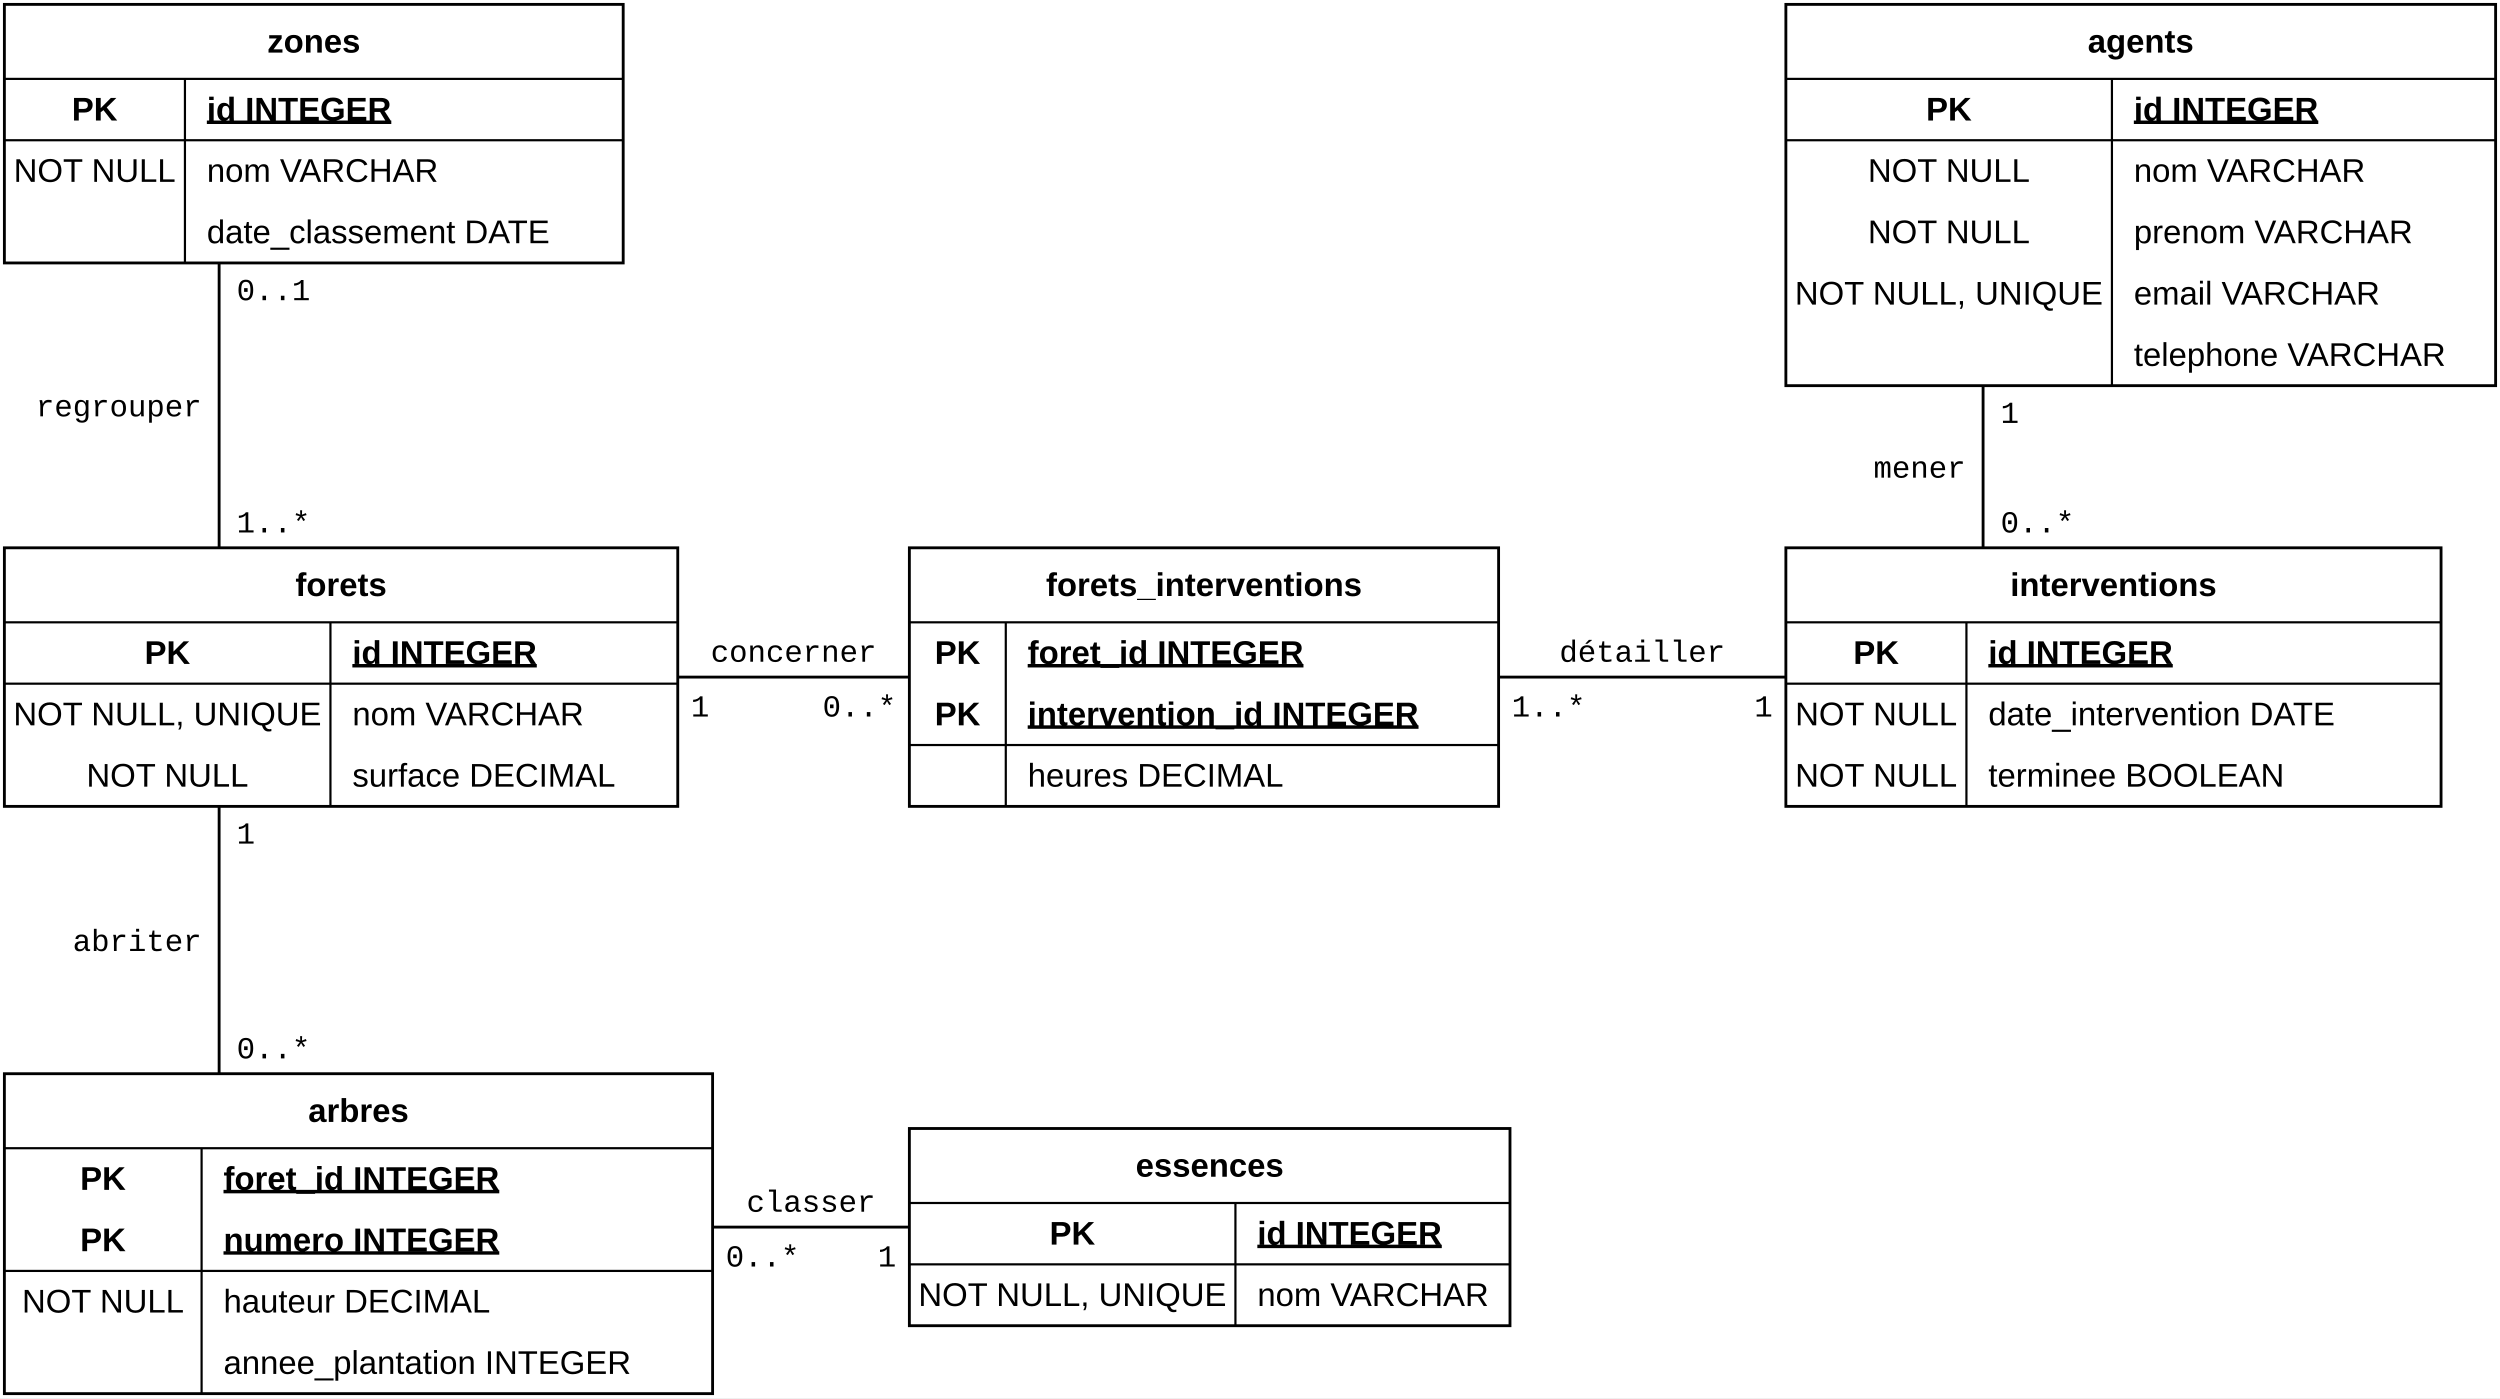
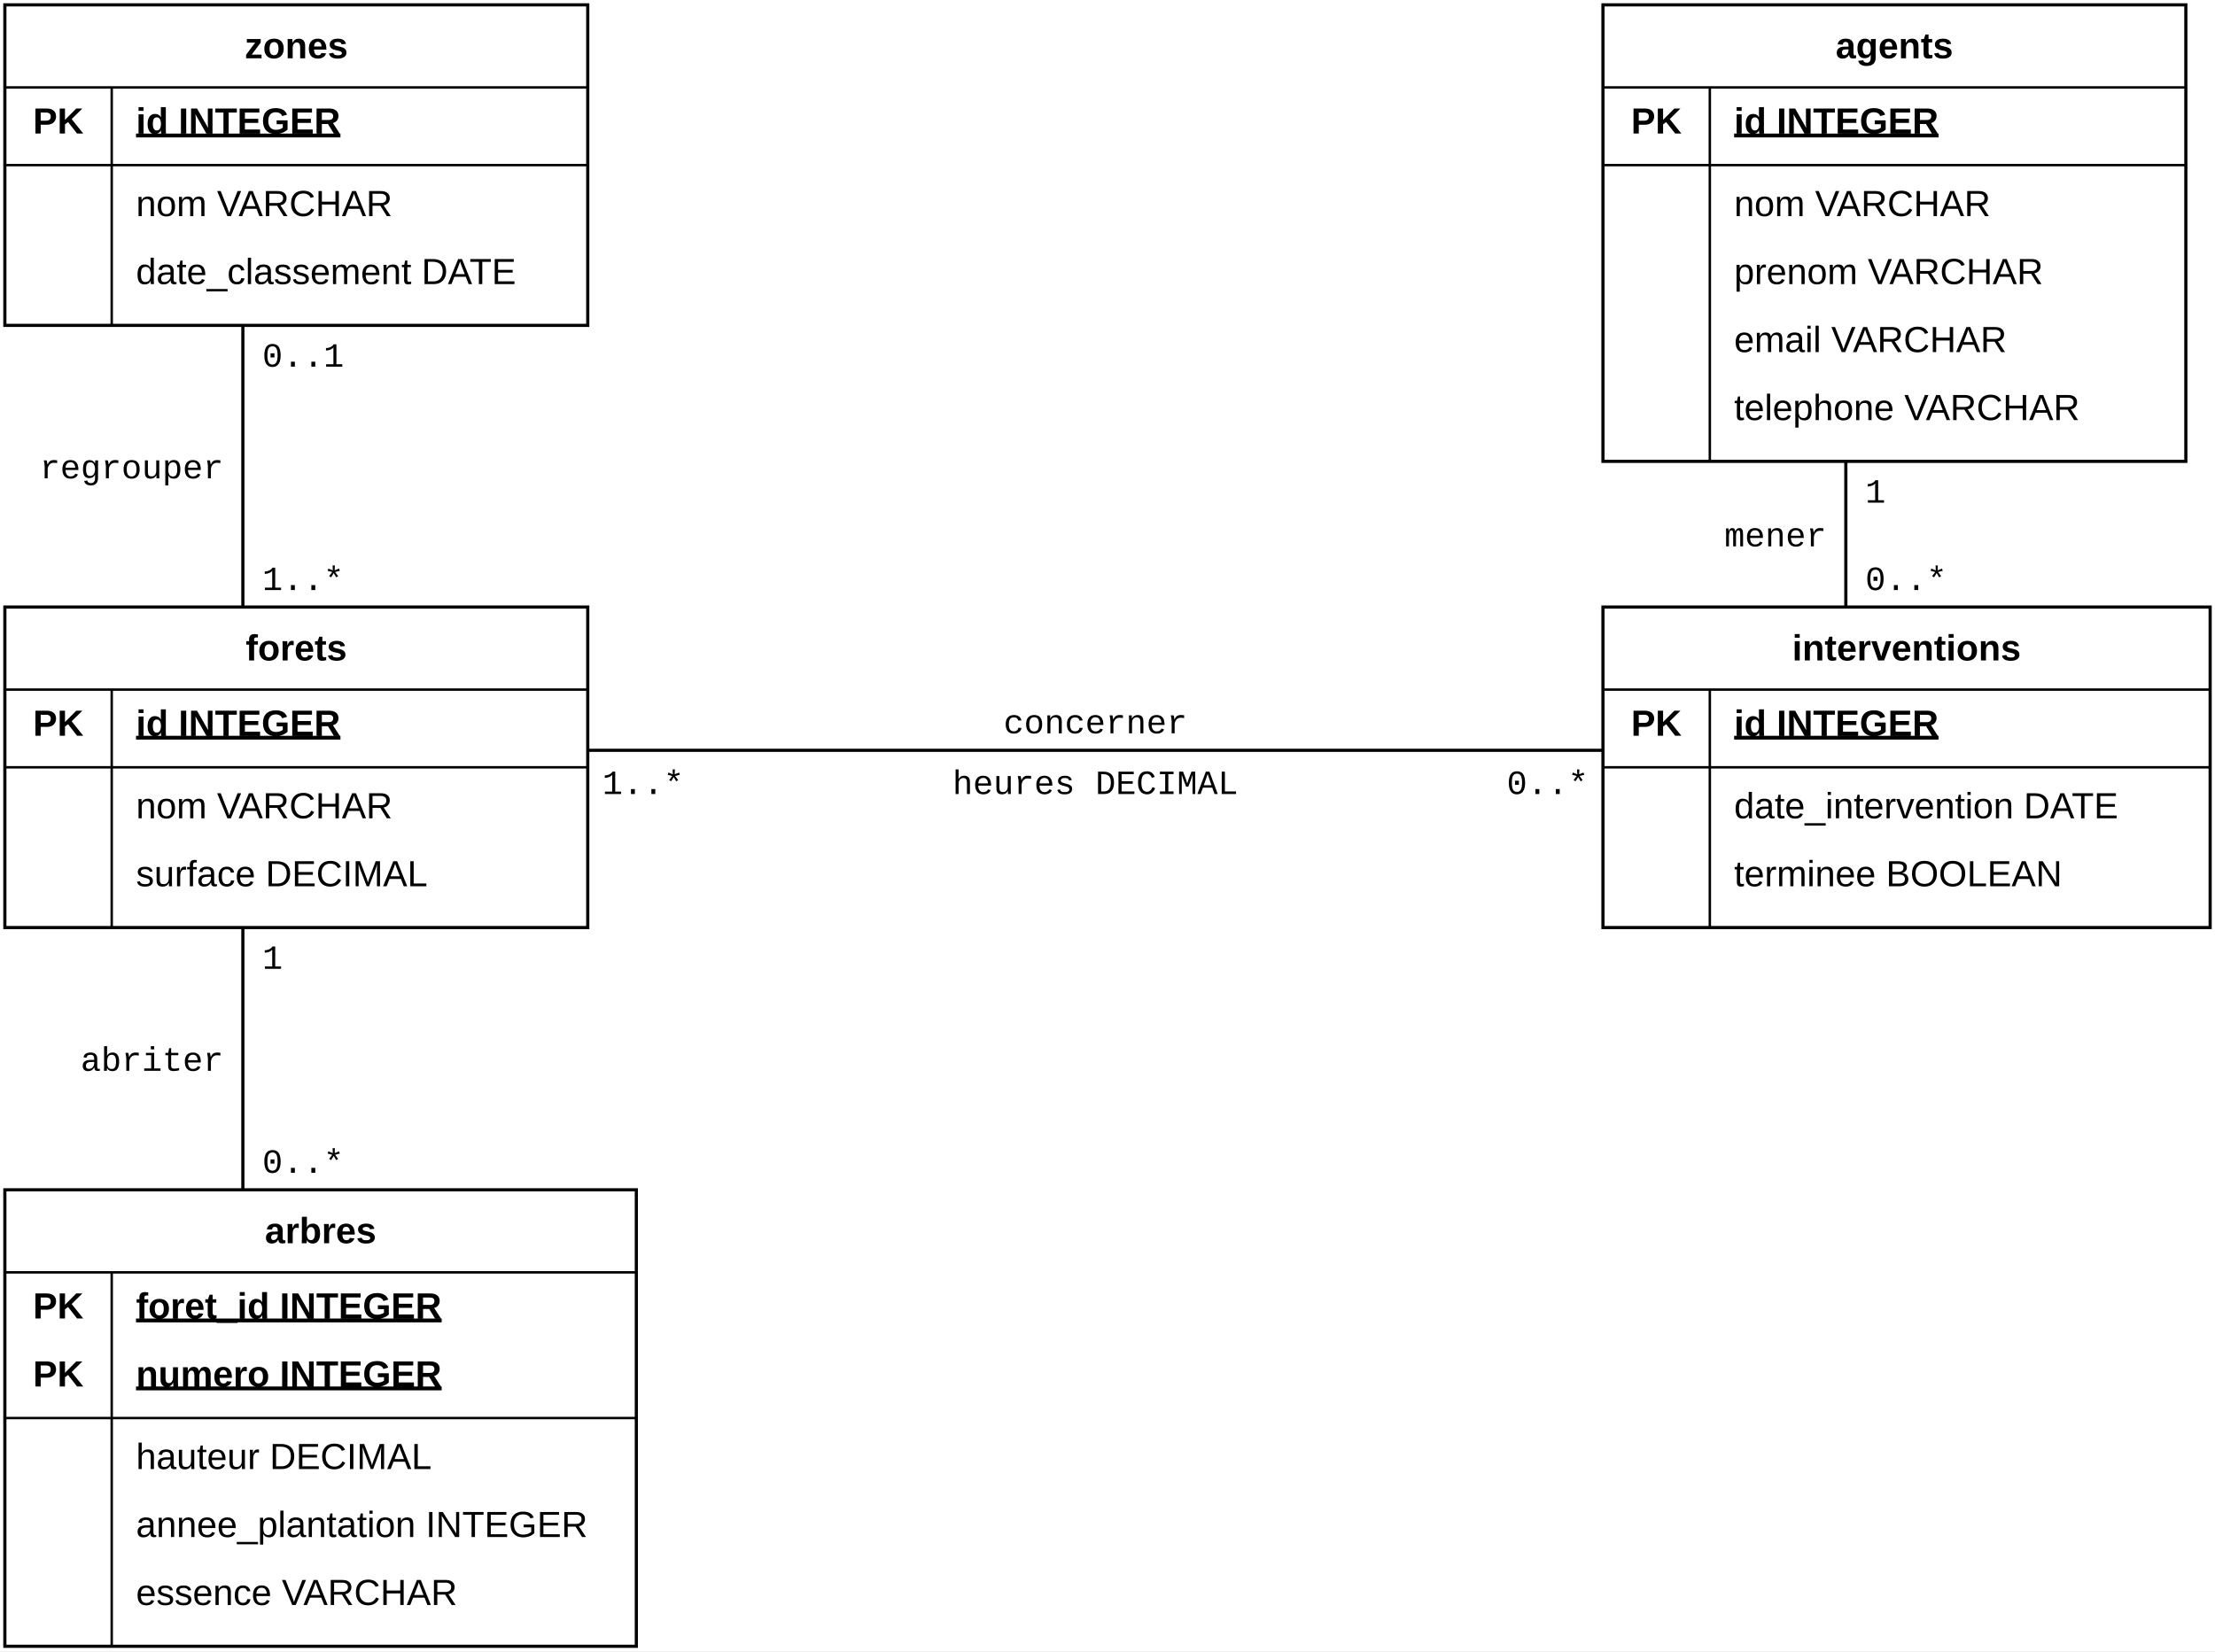
- <svg xmlns="http://www.w3.org/2000/svg" width="1140.9" height="638" viewBox="0 0 1140.9 638" font-family="Liberation Sans, Arial, Helvetica, sans-serif" font-size="15">
-   <rect width="1140.9" height="638" fill="#fff" />
-   <rect x="2" y="2" width="282.4" height="118" fill="#fff" stroke="#000" stroke-width="1.3" />
-   <text x="143.2" y="24" text-anchor="middle" font-weight="700">zones</text>
-   <line x1="2" y1="36" x2="284.4" y2="36" stroke="#000" />
-   <line x1="84.4" y1="36" x2="84.4" y2="120" stroke="#000" />
-   <text x="43.2" y="55" text-anchor="middle" font-weight="700">PK</text>
-   <text x="94.4" y="55" font-weight="700" text-decoration="underline">id INTEGER</text>
-   <text x="43.2" y="83" text-anchor="middle">NOT NULL</text>
-   <text x="94.4" y="83">nom VARCHAR</text>
-   <text x="43.2" y="111" text-anchor="middle" />
-   <text x="94.4" y="111">date_classement DATE</text>
-   <line x1="2" y1="64" x2="284.4" y2="64" stroke="#000" />
-   <rect x="2" y="250" width="307.3" height="118" fill="#fff" stroke="#000" stroke-width="1.3" />
-   <text x="155.65" y="272" text-anchor="middle" font-weight="700">forets</text>
-   <line x1="2" y1="284" x2="309.3" y2="284" stroke="#000" />
-   <line x1="150.8" y1="284" x2="150.8" y2="368" stroke="#000" />
-   <text x="76.4" y="303" text-anchor="middle" font-weight="700">PK</text>
-   <text x="160.8" y="303" font-weight="700" text-decoration="underline">id INTEGER</text>
-   <text x="76.4" y="331" text-anchor="middle">NOT NULL, UNIQUE</text>
-   <text x="160.8" y="331">nom VARCHAR</text>
-   <text x="76.4" y="359" text-anchor="middle">NOT NULL</text>
-   <text x="160.8" y="359">surface DECIMAL</text>
-   <line x1="2" y1="312" x2="309.3" y2="312" stroke="#000" />
-   <rect x="2" y="490" width="323.2" height="146" fill="#fff" stroke="#000" stroke-width="1.3" />
-   <text x="163.6" y="512" text-anchor="middle" font-weight="700">arbres</text>
-   <line x1="2" y1="524" x2="325.2" y2="524" stroke="#000" />
-   <line x1="92" y1="524" x2="92" y2="636" stroke="#000" />
-   <text x="47" y="543" text-anchor="middle" font-weight="700">PK</text>
-   <text x="102" y="543" font-weight="700" text-decoration="underline">foret_id INTEGER</text>
-   <text x="47" y="571" text-anchor="middle" font-weight="700">PK</text>
-   <text x="102" y="571" font-weight="700" text-decoration="underline">numero INTEGER</text>
-   <text x="47" y="599" text-anchor="middle">NOT NULL</text>
-   <text x="102" y="599">hauteur DECIMAL</text>
-   <text x="47" y="627" text-anchor="middle" />
-   <text x="102" y="627">annee_plantation INTEGER</text>
-   <line x1="2" y1="580" x2="325.2" y2="580" stroke="#000" />
-   <rect x="415" y="250" width="268.9" height="118" fill="#fff" stroke="#000" stroke-width="1.3" />
-   <text x="549.45" y="272" text-anchor="middle" font-weight="700">forets_interventions</text>
-   <line x1="415" y1="284" x2="683.9" y2="284" stroke="#000" />
-   <line x1="459" y1="284" x2="459" y2="368" stroke="#000" />
-   <text x="437.0" y="303" text-anchor="middle" font-weight="700">PK</text>
-   <text x="469" y="303" font-weight="700" text-decoration="underline">foret_id INTEGER</text>
-   <text x="437.0" y="331" text-anchor="middle" font-weight="700">PK</text>
-   <text x="469" y="331" font-weight="700" text-decoration="underline">intervention_id INTEGER</text>
-   <text x="437.0" y="359" text-anchor="middle" />
-   <text x="469" y="359">heures DECIMAL</text>
-   <line x1="415" y1="340" x2="683.9" y2="340" stroke="#000" />
-   <rect x="815" y="250" width="299.0" height="118" fill="#fff" stroke="#000" stroke-width="1.3" />
-   <text x="964.5" y="272" text-anchor="middle" font-weight="700">interventions</text>
-   <line x1="815" y1="284" x2="1114.0" y2="284" stroke="#000" />
-   <line x1="897.4" y1="284" x2="897.4" y2="368" stroke="#000" />
-   <text x="856.2" y="303" text-anchor="middle" font-weight="700">PK</text>
-   <text x="907.4" y="303" font-weight="700" text-decoration="underline">id INTEGER</text>
-   <text x="856.2" y="331" text-anchor="middle">NOT NULL</text>
-   <text x="907.4" y="331">date_intervention DATE</text>
-   <text x="856.2" y="359" text-anchor="middle">NOT NULL</text>
-   <text x="907.4" y="359">terminee BOOLEAN</text>
-   <line x1="815" y1="312" x2="1114.0" y2="312" stroke="#000" />
-   <rect x="815" y="2" width="323.9" height="174" fill="#fff" stroke="#000" stroke-width="1.3" />
-   <text x="976.95" y="24" text-anchor="middle" font-weight="700">agents</text>
-   <line x1="815" y1="36" x2="1138.9" y2="36" stroke="#000" />
-   <line x1="963.8" y1="36" x2="963.8" y2="176" stroke="#000" />
-   <text x="889.4" y="55" text-anchor="middle" font-weight="700">PK</text>
-   <text x="973.8" y="55" font-weight="700" text-decoration="underline">id INTEGER</text>
-   <text x="889.4" y="83" text-anchor="middle">NOT NULL</text>
-   <text x="973.8" y="83">nom VARCHAR</text>
-   <text x="889.4" y="111" text-anchor="middle">NOT NULL</text>
-   <text x="973.8" y="111">prenom VARCHAR</text>
-   <text x="889.4" y="139" text-anchor="middle">NOT NULL, UNIQUE</text>
-   <text x="973.8" y="139">email VARCHAR</text>
-   <text x="889.4" y="167" text-anchor="middle" />
-   <text x="973.8" y="167">telephone VARCHAR</text>
-   <line x1="815" y1="64" x2="1138.9" y2="64" stroke="#000" />
-   <rect x="415" y="515" width="274.1" height="90" fill="#fff" stroke="#000" stroke-width="1.3" />
-   <text x="552.05" y="537" text-anchor="middle" font-weight="700">essences</text>
-   <line x1="415" y1="549" x2="689.1" y2="549" stroke="#000" />
-   <line x1="563.8" y1="549" x2="563.8" y2="605" stroke="#000" />
-   <text x="489.4" y="568" text-anchor="middle" font-weight="700">PK</text>
-   <text x="573.8" y="568" font-weight="700" text-decoration="underline">id INTEGER</text>
-   <text x="489.4" y="596" text-anchor="middle">NOT NULL, UNIQUE</text>
-   <text x="573.8" y="596">nom VARCHAR</text>
-   <line x1="415" y1="577" x2="689.1" y2="577" stroke="#000" />
-   <line x1="100" y1="120" x2="100" y2="250" stroke="#000" stroke-width="1.3" />
-   <text x="108" y="137" text-anchor="start" font-family="Liberation Mono, DejaVu Sans Mono, monospace" font-size="14">0..1</text>
+ <svg xmlns="http://www.w3.org/2000/svg" width="912" height="680" viewBox="0 0 912 680" font-family="Liberation Sans, Arial, Helvetica, sans-serif" font-size="15">
+   <rect width="912" height="680" fill="#fff" />
+   <rect x="2" y="2" width="240" height="132" fill="#fff" stroke="#000" stroke-width="1.3" />
+   <text x="122.0" y="24" text-anchor="middle" font-weight="700">zones</text>
+   <line x1="2" y1="36" x2="242" y2="36" stroke="#000" />
+   <line x1="46" y1="36" x2="46" y2="134" stroke="#000" />
+   <text x="24.0" y="55" text-anchor="middle" font-weight="700">PK</text>
+   <text x="56" y="55" font-weight="700" text-decoration="underline">id INTEGER</text>
+   <text x="56" y="89">nom VARCHAR</text>
+   <text x="56" y="117">date_classement DATE</text>
+   <line x1="2" y1="68" x2="242" y2="68" stroke="#000" />
+   <rect x="2" y="250" width="240" height="132" fill="#fff" stroke="#000" stroke-width="1.3" />
+   <text x="122.0" y="272" text-anchor="middle" font-weight="700">forets</text>
+   <line x1="2" y1="284" x2="242" y2="284" stroke="#000" />
+   <line x1="46" y1="284" x2="46" y2="382" stroke="#000" />
+   <text x="24.0" y="303" text-anchor="middle" font-weight="700">PK</text>
+   <text x="56" y="303" font-weight="700" text-decoration="underline">id INTEGER</text>
+   <text x="56" y="337">nom VARCHAR</text>
+   <text x="56" y="365">surface DECIMAL</text>
+   <line x1="2" y1="316" x2="242" y2="316" stroke="#000" />
+   <rect x="2" y="490" width="260" height="188" fill="#fff" stroke="#000" stroke-width="1.3" />
+   <text x="132.0" y="512" text-anchor="middle" font-weight="700">arbres</text>
+   <line x1="2" y1="524" x2="262" y2="524" stroke="#000" />
+   <line x1="46" y1="524" x2="46" y2="678" stroke="#000" />
+   <text x="24.0" y="543" text-anchor="middle" font-weight="700">PK</text>
+   <text x="56" y="543" font-weight="700" text-decoration="underline">foret_id INTEGER</text>
+   <text x="24.0" y="571" text-anchor="middle" font-weight="700">PK</text>
+   <text x="56" y="571" font-weight="700" text-decoration="underline">numero INTEGER</text>
+   <text x="56" y="605">hauteur DECIMAL</text>
+   <text x="56" y="633">annee_plantation INTEGER</text>
+   <text x="56" y="661">essence VARCHAR</text>
+   <line x1="2" y1="584" x2="262" y2="584" stroke="#000" />
+   <rect x="660" y="250" width="250" height="132" fill="#fff" stroke="#000" stroke-width="1.3" />
+   <text x="785.0" y="272" text-anchor="middle" font-weight="700">interventions</text>
+   <line x1="660" y1="284" x2="910" y2="284" stroke="#000" />
+   <line x1="704" y1="284" x2="704" y2="382" stroke="#000" />
+   <text x="682.0" y="303" text-anchor="middle" font-weight="700">PK</text>
+   <text x="714" y="303" font-weight="700" text-decoration="underline">id INTEGER</text>
+   <text x="714" y="337">date_intervention DATE</text>
+   <text x="714" y="365">terminee BOOLEAN</text>
+   <line x1="660" y1="316" x2="910" y2="316" stroke="#000" />
+   <rect x="660" y="2" width="240" height="188" fill="#fff" stroke="#000" stroke-width="1.3" />
+   <text x="780.0" y="24" text-anchor="middle" font-weight="700">agents</text>
+   <line x1="660" y1="36" x2="900" y2="36" stroke="#000" />
+   <line x1="704" y1="36" x2="704" y2="190" stroke="#000" />
+   <text x="682.0" y="55" text-anchor="middle" font-weight="700">PK</text>
+   <text x="714" y="55" font-weight="700" text-decoration="underline">id INTEGER</text>
+   <text x="714" y="89">nom VARCHAR</text>
+   <text x="714" y="117">prenom VARCHAR</text>
+   <text x="714" y="145">email VARCHAR</text>
+   <text x="714" y="173">telephone VARCHAR</text>
+   <line x1="660" y1="68" x2="900" y2="68" stroke="#000" />
+   <line x1="100" y1="134" x2="100" y2="250" stroke="#000" stroke-width="1.3" />
+   <text x="108" y="151" text-anchor="start" font-family="Liberation Mono, DejaVu Sans Mono, monospace" font-size="14">0..1</text>
  <text x="108" y="243" text-anchor="start" font-family="Liberation Mono, DejaVu Sans Mono, monospace" font-size="14">1..*</text>
-   <text x="92" y="190.0" text-anchor="end" font-family="Liberation Mono, DejaVu Sans Mono, monospace" font-size="14">regrouper</text>
-   <line x1="100" y1="368" x2="100" y2="490" stroke="#000" stroke-width="1.3" />
-   <text x="108" y="385" text-anchor="start" font-family="Liberation Mono, DejaVu Sans Mono, monospace" font-size="14">1</text>
+   <text x="92" y="197.0" text-anchor="end" font-family="Liberation Mono, DejaVu Sans Mono, monospace" font-size="14">regrouper</text>
+   <line x1="100" y1="382" x2="100" y2="490" stroke="#000" stroke-width="1.3" />
+   <text x="108" y="399" text-anchor="start" font-family="Liberation Mono, DejaVu Sans Mono, monospace" font-size="14">1</text>
  <text x="108" y="483" text-anchor="start" font-family="Liberation Mono, DejaVu Sans Mono, monospace" font-size="14">0..*</text>
-   <text x="92" y="434.0" text-anchor="end" font-family="Liberation Mono, DejaVu Sans Mono, monospace" font-size="14">abriter</text>
-   <line x1="325.2" y1="560.0" x2="415" y2="560.0" stroke="#000" stroke-width="1.3" />
-   <text x="331.2" y="578.0" text-anchor="start" font-family="Liberation Mono, DejaVu Sans Mono, monospace" font-size="14">0..*</text>
-   <text x="409" y="578.0" text-anchor="end" font-family="Liberation Mono, DejaVu Sans Mono, monospace" font-size="14">1</text>
-   <text x="370.1" y="553.0" text-anchor="middle" font-family="Liberation Mono, DejaVu Sans Mono, monospace" font-size="14">classer</text>
-   <line x1="309.3" y1="309.0" x2="415" y2="309.0" stroke="#000" stroke-width="1.3" />
-   <text x="315.3" y="327.0" text-anchor="start" font-family="Liberation Mono, DejaVu Sans Mono, monospace" font-size="14">1</text>
-   <text x="409" y="327.0" text-anchor="end" font-family="Liberation Mono, DejaVu Sans Mono, monospace" font-size="14">0..*</text>
-   <text x="362.15" y="302.0" text-anchor="middle" font-family="Liberation Mono, DejaVu Sans Mono, monospace" font-size="14">concerner</text>
-   <line x1="683.9" y1="309.0" x2="815" y2="309.0" stroke="#000" stroke-width="1.3" />
-   <text x="689.9" y="327.0" text-anchor="start" font-family="Liberation Mono, DejaVu Sans Mono, monospace" font-size="14">1..*</text>
-   <text x="809" y="327.0" text-anchor="end" font-family="Liberation Mono, DejaVu Sans Mono, monospace" font-size="14">1</text>
-   <text x="749.45" y="302.0" text-anchor="middle" font-family="Liberation Mono, DejaVu Sans Mono, monospace" font-size="14">détailler</text>
-   <line x1="905" y1="176" x2="905" y2="250" stroke="#000" stroke-width="1.3" />
-   <text x="913" y="193" text-anchor="start" font-family="Liberation Mono, DejaVu Sans Mono, monospace" font-size="14">1</text>
-   <text x="913" y="243" text-anchor="start" font-family="Liberation Mono, DejaVu Sans Mono, monospace" font-size="14">0..*</text>
-   <text x="897" y="218.0" text-anchor="end" font-family="Liberation Mono, DejaVu Sans Mono, monospace" font-size="14">mener</text>
+   <text x="92" y="441.0" text-anchor="end" font-family="Liberation Mono, DejaVu Sans Mono, monospace" font-size="14">abriter</text>
+   <line x1="760" y1="190" x2="760" y2="250" stroke="#000" stroke-width="1.3" />
+   <text x="768" y="207" text-anchor="start" font-family="Liberation Mono, DejaVu Sans Mono, monospace" font-size="14">1</text>
+   <text x="768" y="243" text-anchor="start" font-family="Liberation Mono, DejaVu Sans Mono, monospace" font-size="14">0..*</text>
+   <text x="752" y="225.0" text-anchor="end" font-family="Liberation Mono, DejaVu Sans Mono, monospace" font-size="14">mener</text>
+   <line x1="242" y1="309" x2="660" y2="309" stroke="#000" stroke-width="1.3" />
+   <text x="248" y="327" text-anchor="start" font-family="Liberation Mono, DejaVu Sans Mono, monospace" font-size="14">1..*</text>
+   <text x="654" y="327" text-anchor="end" font-family="Liberation Mono, DejaVu Sans Mono, monospace" font-size="14">0..*</text>
+   <text x="451.0" y="302" text-anchor="middle" font-family="Liberation Mono, DejaVu Sans Mono, monospace" font-size="14">concerner</text>
+   <text x="451.0" y="327" text-anchor="middle" font-family="Liberation Mono, DejaVu Sans Mono, monospace" font-size="14">heures DECIMAL</text>
</svg>
